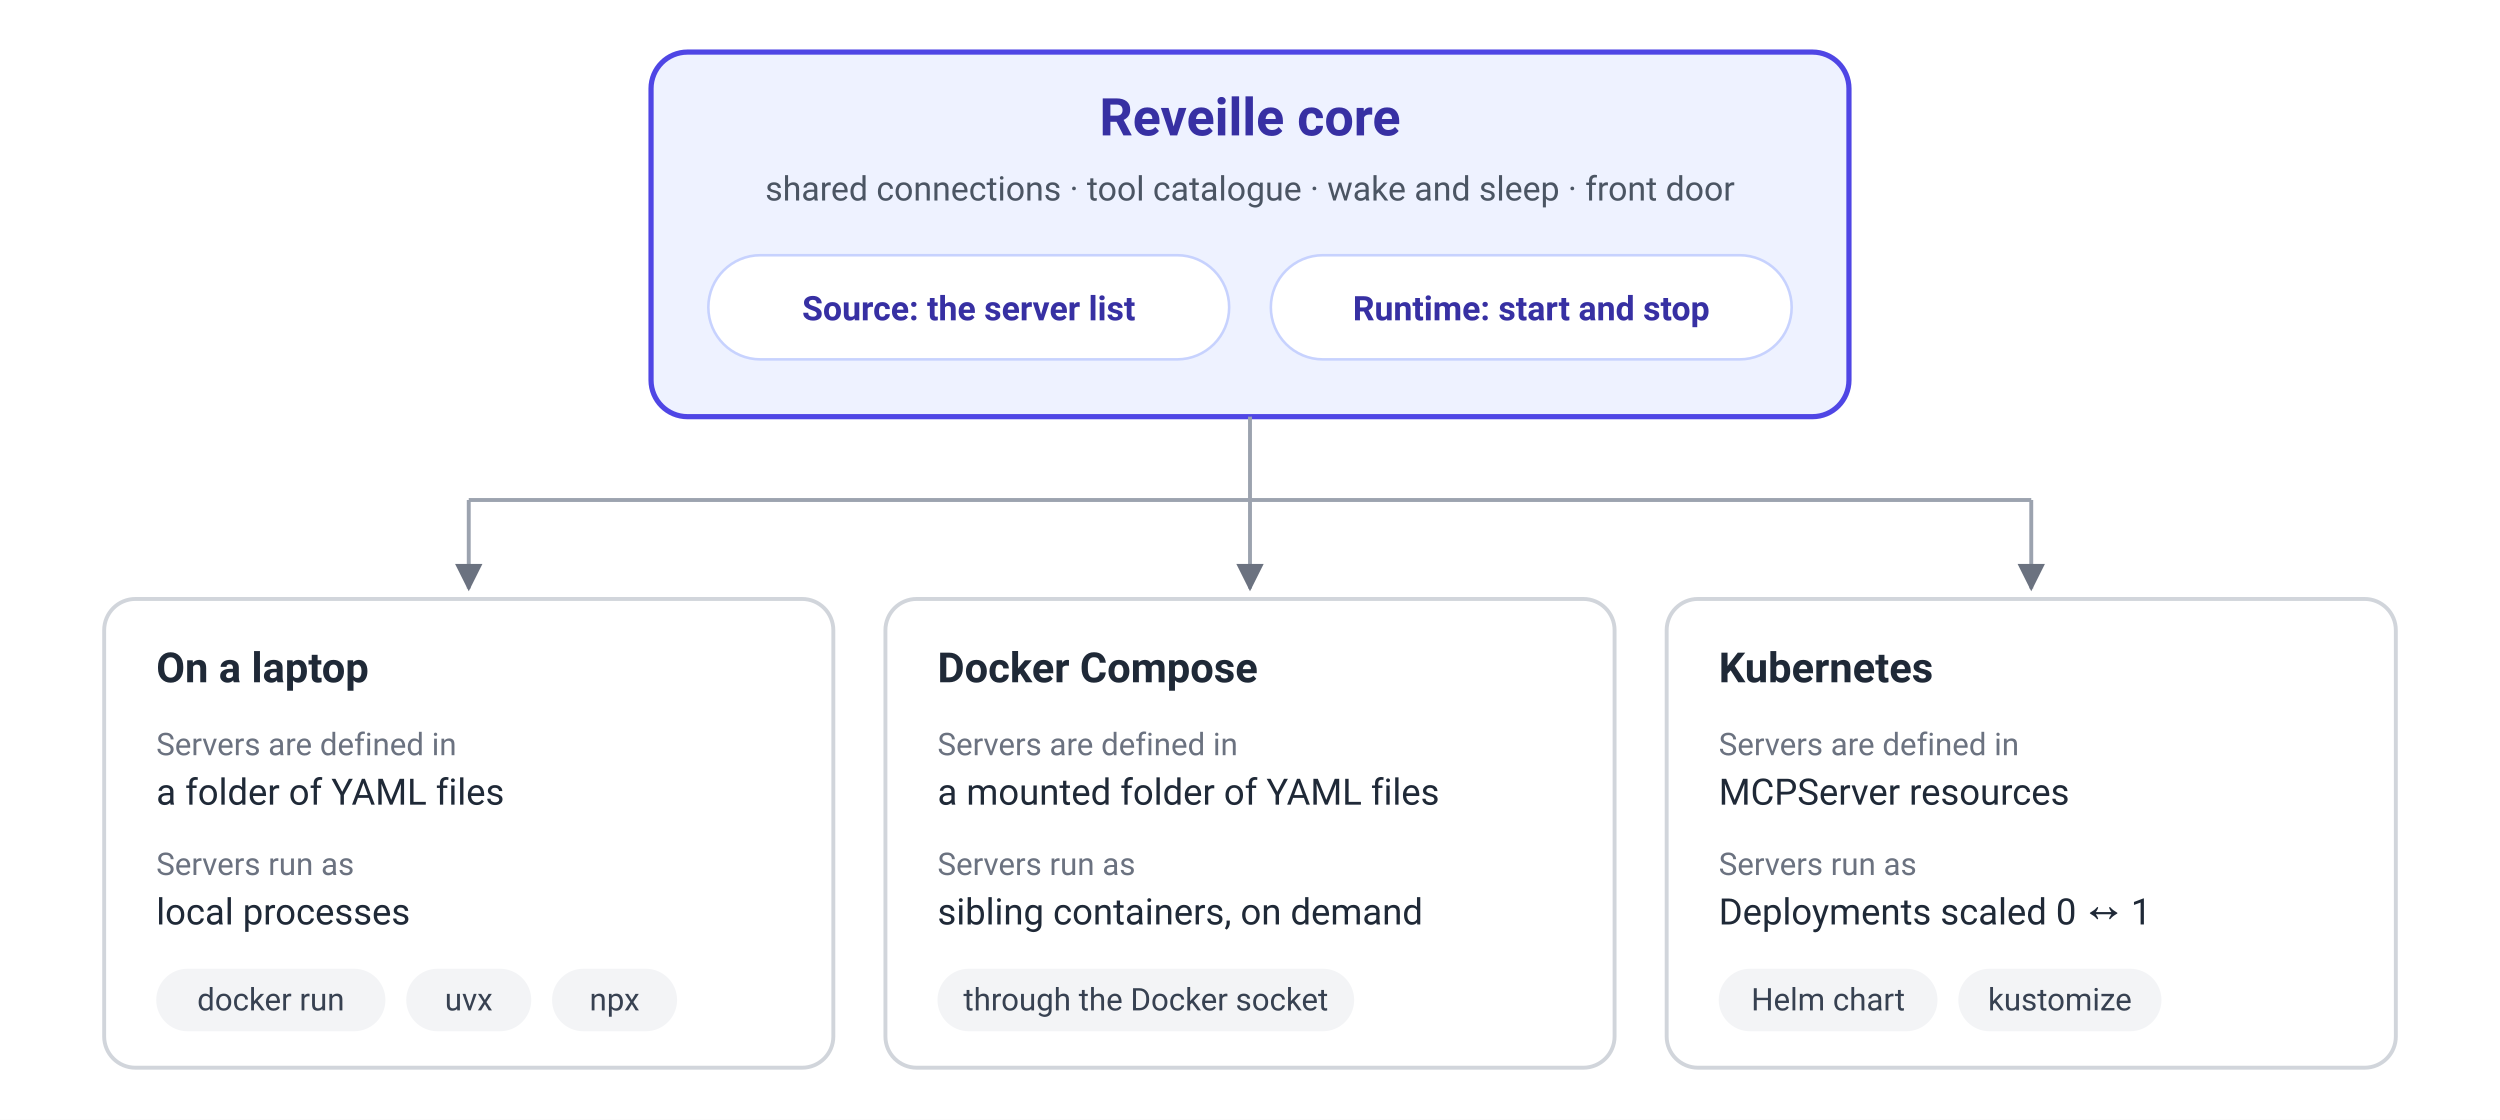
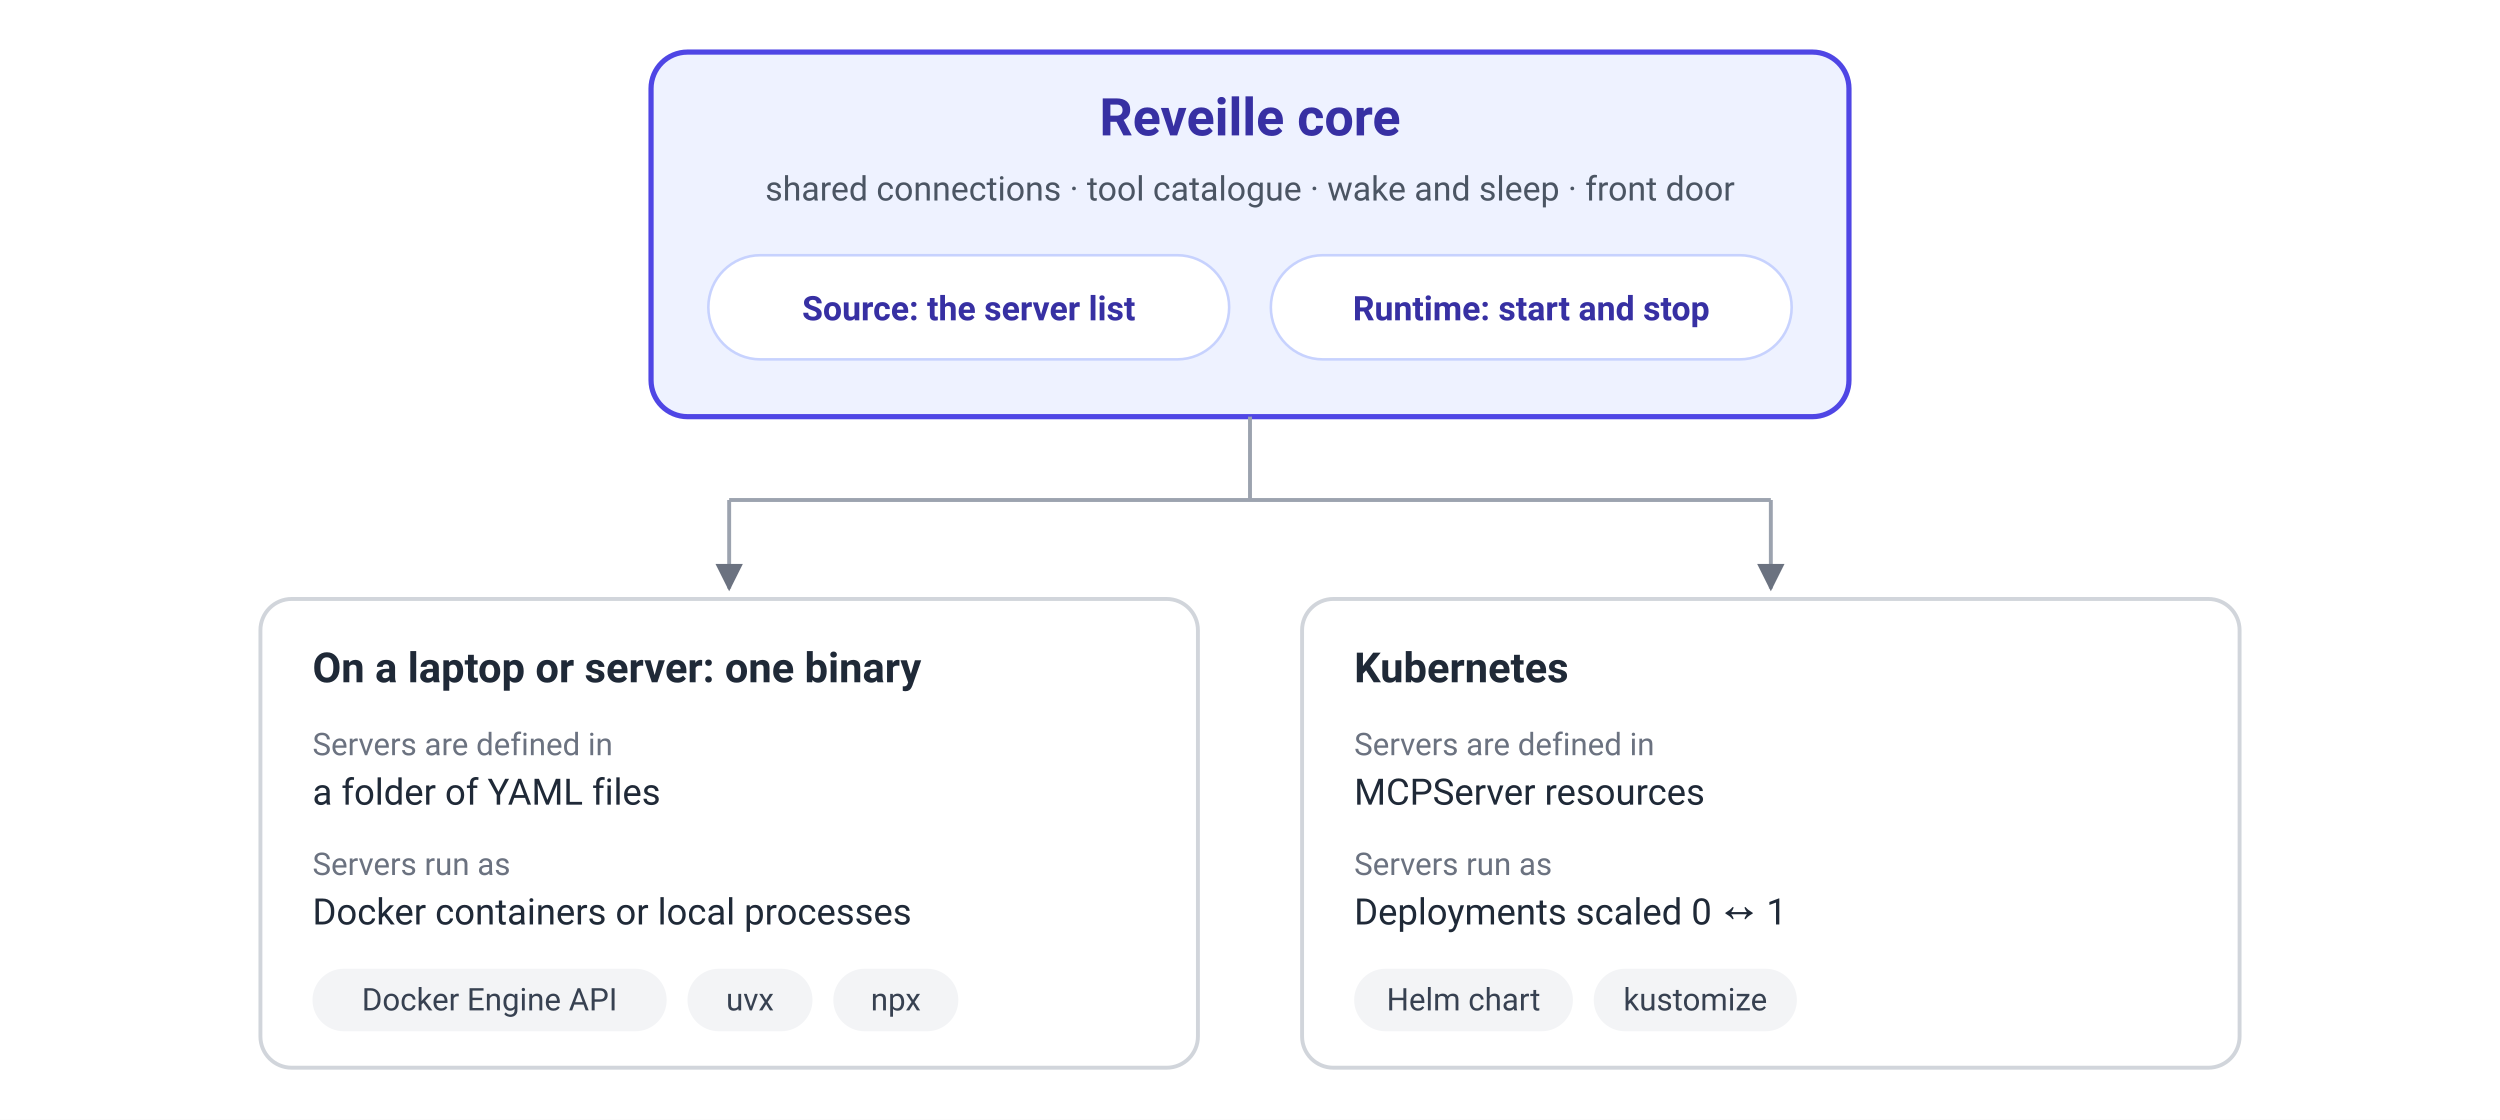
<svg xmlns="http://www.w3.org/2000/svg" viewBox="0 0 960 430" width="960" height="430" role="img" aria-labelledby="title desc">
  <defs>
    <marker id="arrow" viewBox="0 0 10 10" refX="9" refY="5" markerWidth="7" markerHeight="7" orient="auto-start-reverse">
      <path d="M0,0 L10,5 L0,10 z" fill="#6b7280" />
    </marker>
  </defs>
  <style>
    text { font-family: -apple-system, BlinkMacSystemFont, "Segoe UI", Roboto, Helvetica, Arial, sans-serif; fill: #1f2937; }
    .title { font-size: 20px; font-weight: 700; fill: #3730a3; }
    .card-title { font-size: 16px; font-weight: 700; }
    .label { font-size: 12px; fill: #6b7280; }
    .value { font-size: 14px; }
    .chip { font-size: 12px; fill: #374151; }
    .seam { font-size: 13px; font-weight: 600; fill: #3730a3; }
    .detail { font-size: 13px; fill: #4b5563; }
  </style>
  <rect width="960" height="430" fill="#ffffff" />
  <rect x="250" y="20" width="460" height="140" rx="14" fill="#eef2ff" stroke="#4f46e5" stroke-width="2" />
  <text class="title" x="480" y="52" text-anchor="middle">Reveille core</text>
  <text class="detail" x="480" y="77" text-anchor="middle">shared connections · tool catalogue · wake and sleep · front door</text>
  <rect x="272" y="98" width="200" height="40" rx="20" fill="#ffffff" stroke="#c7d2fe" />
  <text class="seam" x="372" y="123" text-anchor="middle">Source: the server list</text>
  <rect x="488" y="98" width="200" height="40" rx="20" fill="#ffffff" stroke="#c7d2fe" />
  <text class="seam" x="588" y="123" text-anchor="middle">Runtime: start and stop</text>
  <g fill="none" stroke="#9ca3af" stroke-width="1.5">
    <path d="M480,160 L480,192" />
-     <path d="M180,192 L780,192" />
-     <path d="M180,192 L180,226" marker-end="url(#arrow)" />
-     <path d="M480,192 L480,226" marker-end="url(#arrow)" />
-     <path d="M780,192 L780,226" marker-end="url(#arrow)" />
+     <path d="M280,192 L680,192" />
+     <path d="M280,192 L280,226" marker-end="url(#arrow)" />
+     <path d="M680,192 L680,226" marker-end="url(#arrow)" />
  </g>
-   <rect x="40" y="230" width="280" height="180" rx="12" fill="#ffffff" stroke="#d1d5db" stroke-width="1.5" />
-   <text class="card-title" x="60" y="262">On a laptop</text>
-   <text class="label" x="60" y="290">Servers are defined in</text>
-   <text class="value" x="60" y="309">a folder of YAML files</text>
-   <text class="label" x="60" y="336">Servers run as</text>
-   <text class="value" x="60" y="355">local processes</text>
-   <rect x="60" y="372" width="88" height="24" rx="12" fill="#f3f4f6" />
-   <text class="chip" x="104" y="388" text-anchor="middle">docker run</text>
-   <rect x="156" y="372" width="48" height="24" rx="12" fill="#f3f4f6" />
-   <text class="chip" x="180" y="388" text-anchor="middle">uvx</text>
-   <rect x="212" y="372" width="48" height="24" rx="12" fill="#f3f4f6" />
-   <text class="chip" x="236" y="388" text-anchor="middle">npx</text>
-   <rect x="340" y="230" width="280" height="180" rx="12" fill="#ffffff" stroke="#d1d5db" stroke-width="1.5" />
-   <text class="card-title" x="360" y="262">Docker Compose</text>
-   <text class="label" x="360" y="290">Servers are defined in</text>
-   <text class="value" x="360" y="309">a mounted folder of YAML files</text>
-   <text class="label" x="360" y="336">Servers run as</text>
-   <text class="value" x="360" y="355">sibling containers, on demand</text>
-   <rect x="360" y="372" width="160" height="24" rx="12" fill="#f3f4f6" />
-   <text class="chip" x="440" y="388" text-anchor="middle">through the Docker socket</text>
-   <rect x="640" y="230" width="280" height="180" rx="12" fill="#ffffff" stroke="#d1d5db" stroke-width="1.5" />
-   <text class="card-title" x="660" y="262">Kubernetes</text>
-   <text class="label" x="660" y="290">Servers are defined in</text>
-   <text class="value" x="660" y="309">MCPServer resources</text>
-   <text class="label" x="660" y="336">Servers run as</text>
-   <text class="value" x="660" y="355">Deployments scaled 0 ↔ 1</text>
-   <rect x="660" y="372" width="84" height="24" rx="12" fill="#f3f4f6" />
-   <text class="chip" x="702" y="388" text-anchor="middle">Helm chart</text>
-   <rect x="752" y="372" width="78" height="24" rx="12" fill="#f3f4f6" />
-   <text class="chip" x="791" y="388" text-anchor="middle">kustomize</text>
+   <rect x="100" y="230" width="360" height="180" rx="12" fill="#ffffff" stroke="#d1d5db" stroke-width="1.5" />
+   <text class="card-title" x="120" y="262">On a laptop or server: one binary</text>
+   <text class="label" x="120" y="290">Servers are defined in</text>
+   <text class="value" x="120" y="309">a folder of YAML files</text>
+   <text class="label" x="120" y="336">Servers run as</text>
+   <text class="value" x="120" y="355">Docker containers or local processes</text>
+   <rect x="120" y="372" width="136" height="24" rx="12" fill="#f3f4f6" />
+   <text class="chip" x="188" y="388" text-anchor="middle">Docker Engine API</text>
+   <rect x="264" y="372" width="48" height="24" rx="12" fill="#f3f4f6" />
+   <text class="chip" x="288" y="388" text-anchor="middle">uvx</text>
+   <rect x="320" y="372" width="48" height="24" rx="12" fill="#f3f4f6" />
+   <text class="chip" x="344" y="388" text-anchor="middle">npx</text>
+   <rect x="500" y="230" width="360" height="180" rx="12" fill="#ffffff" stroke="#d1d5db" stroke-width="1.5" />
+   <text class="card-title" x="520" y="262">Kubernetes</text>
+   <text class="label" x="520" y="290">Servers are defined in</text>
+   <text class="value" x="520" y="309">MCPServer resources</text>
+   <text class="label" x="520" y="336">Servers run as</text>
+   <text class="value" x="520" y="355">Deployments scaled 0 ↔ 1</text>
+   <rect x="520" y="372" width="84" height="24" rx="12" fill="#f3f4f6" />
+   <text class="chip" x="562" y="388" text-anchor="middle">Helm chart</text>
+   <rect x="612" y="372" width="78" height="24" rx="12" fill="#f3f4f6" />
+   <text class="chip" x="651" y="388" text-anchor="middle">kustomize</text>
</svg>
